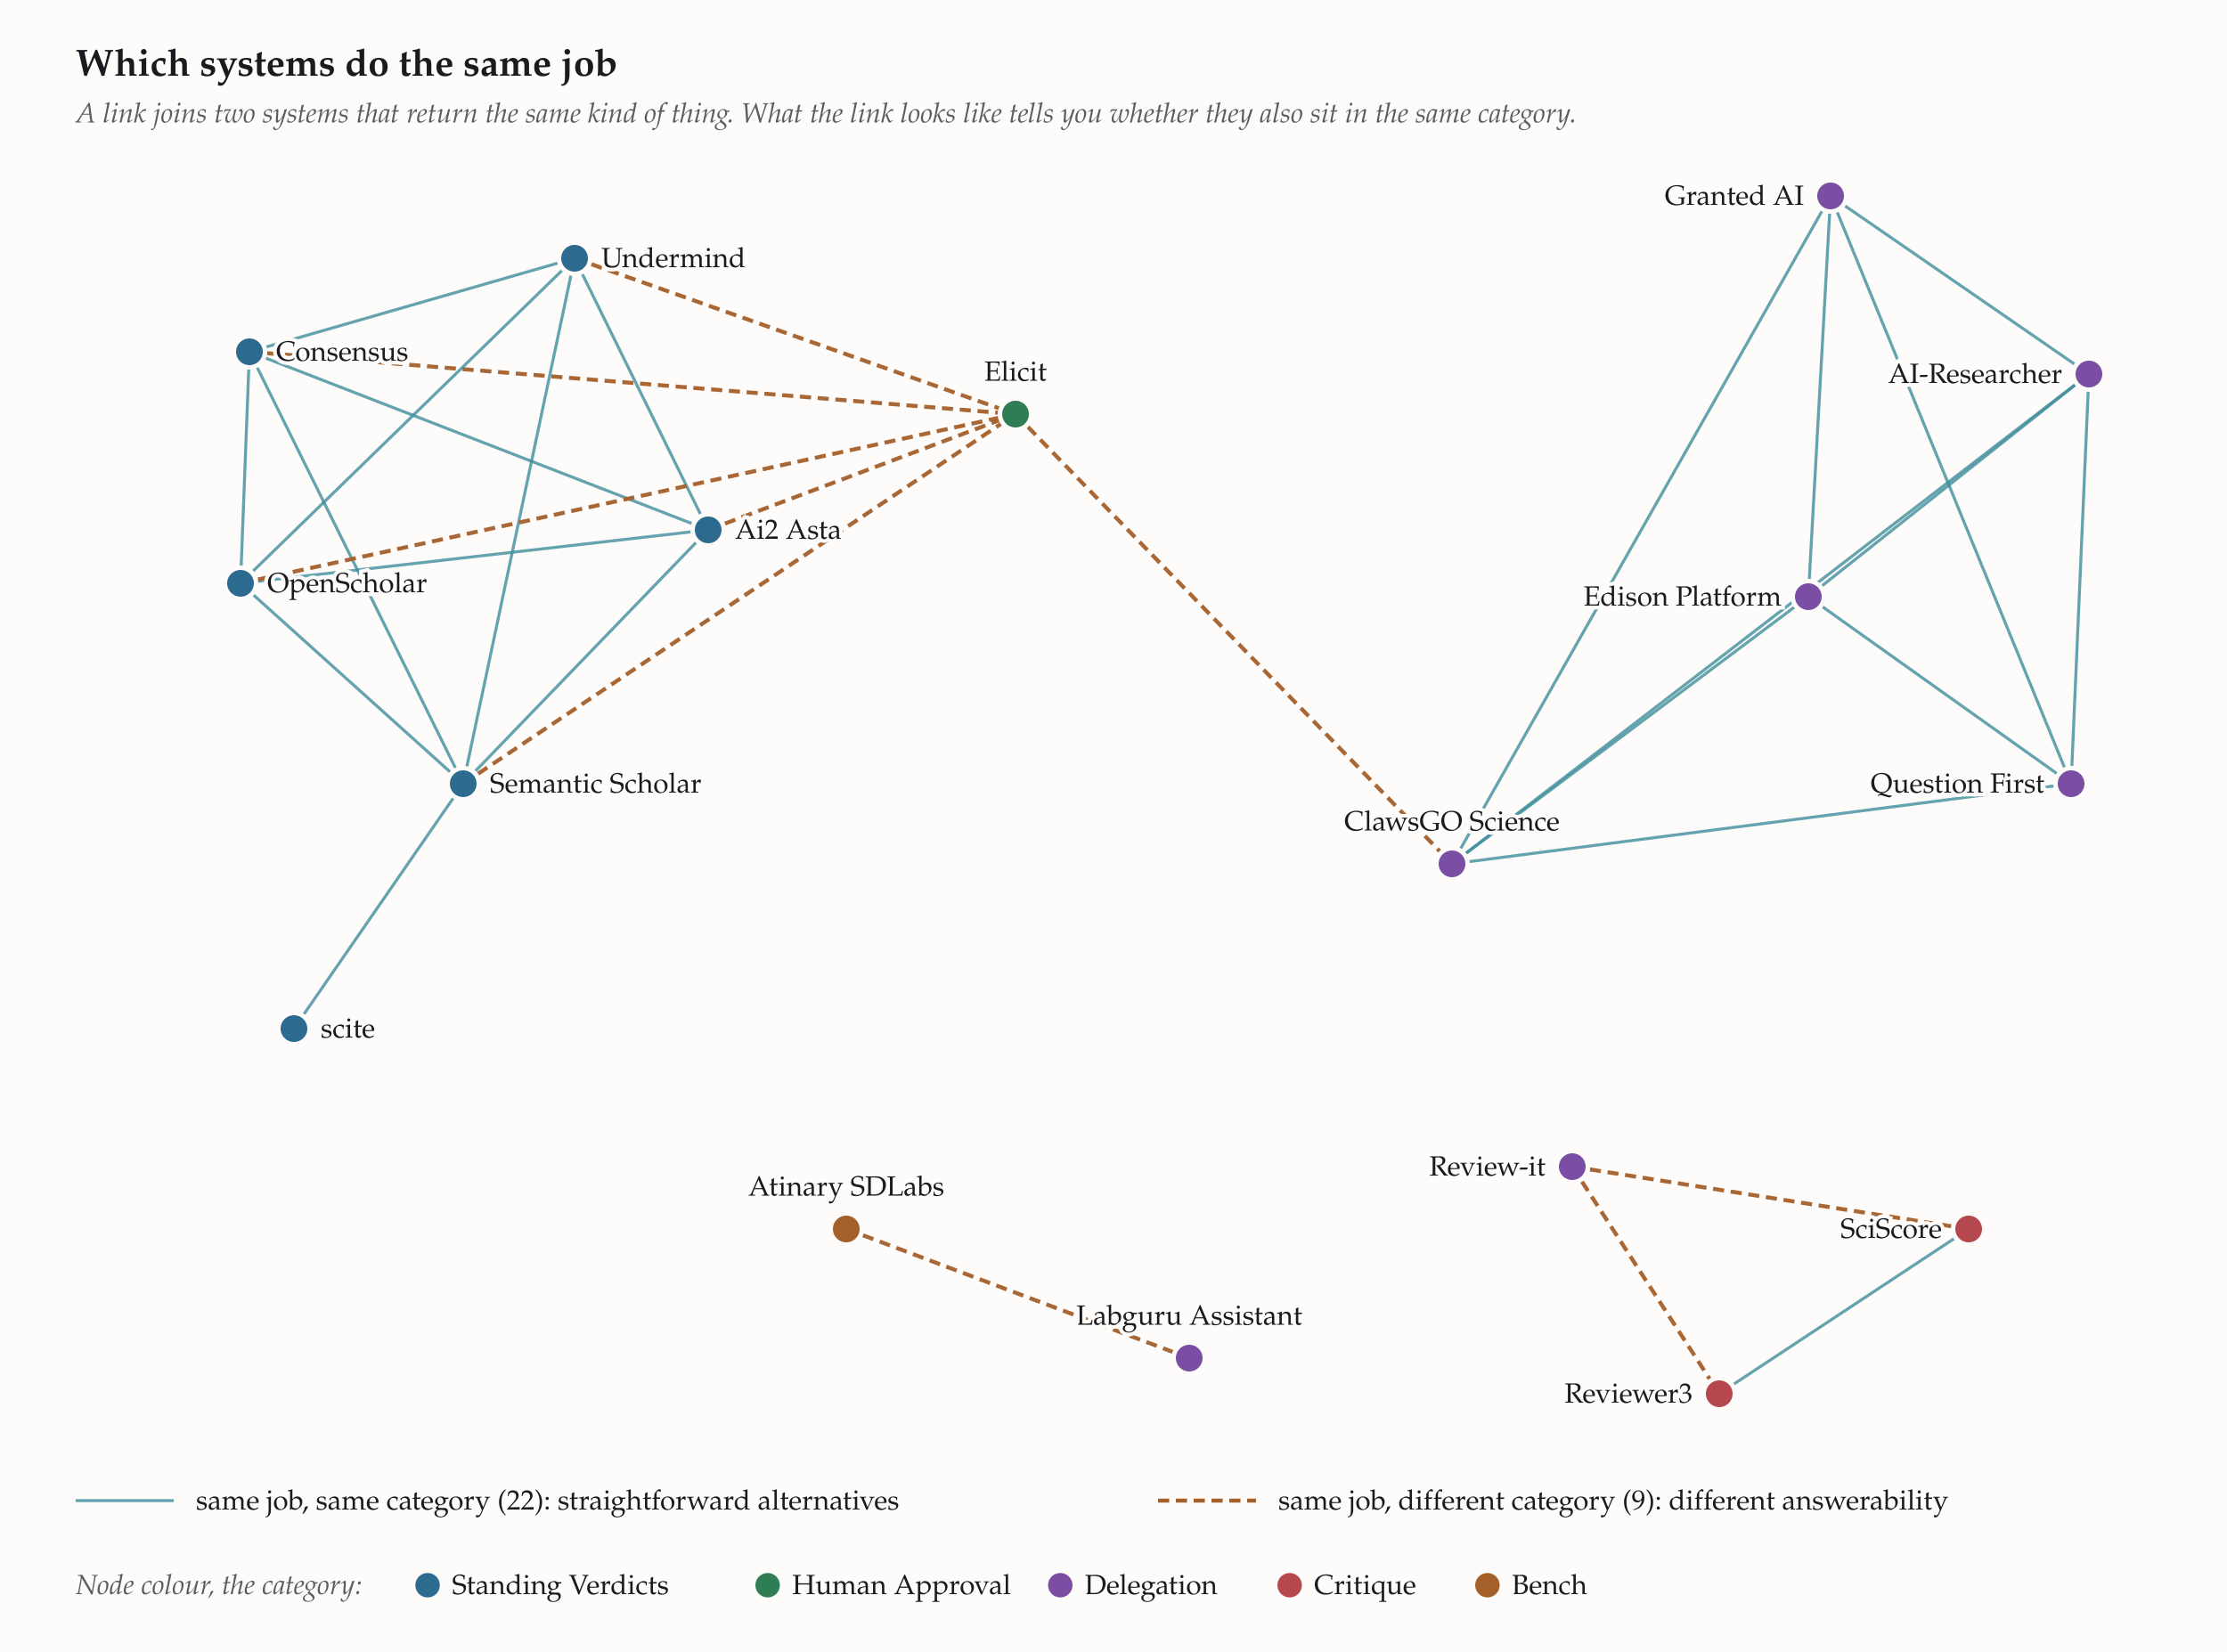
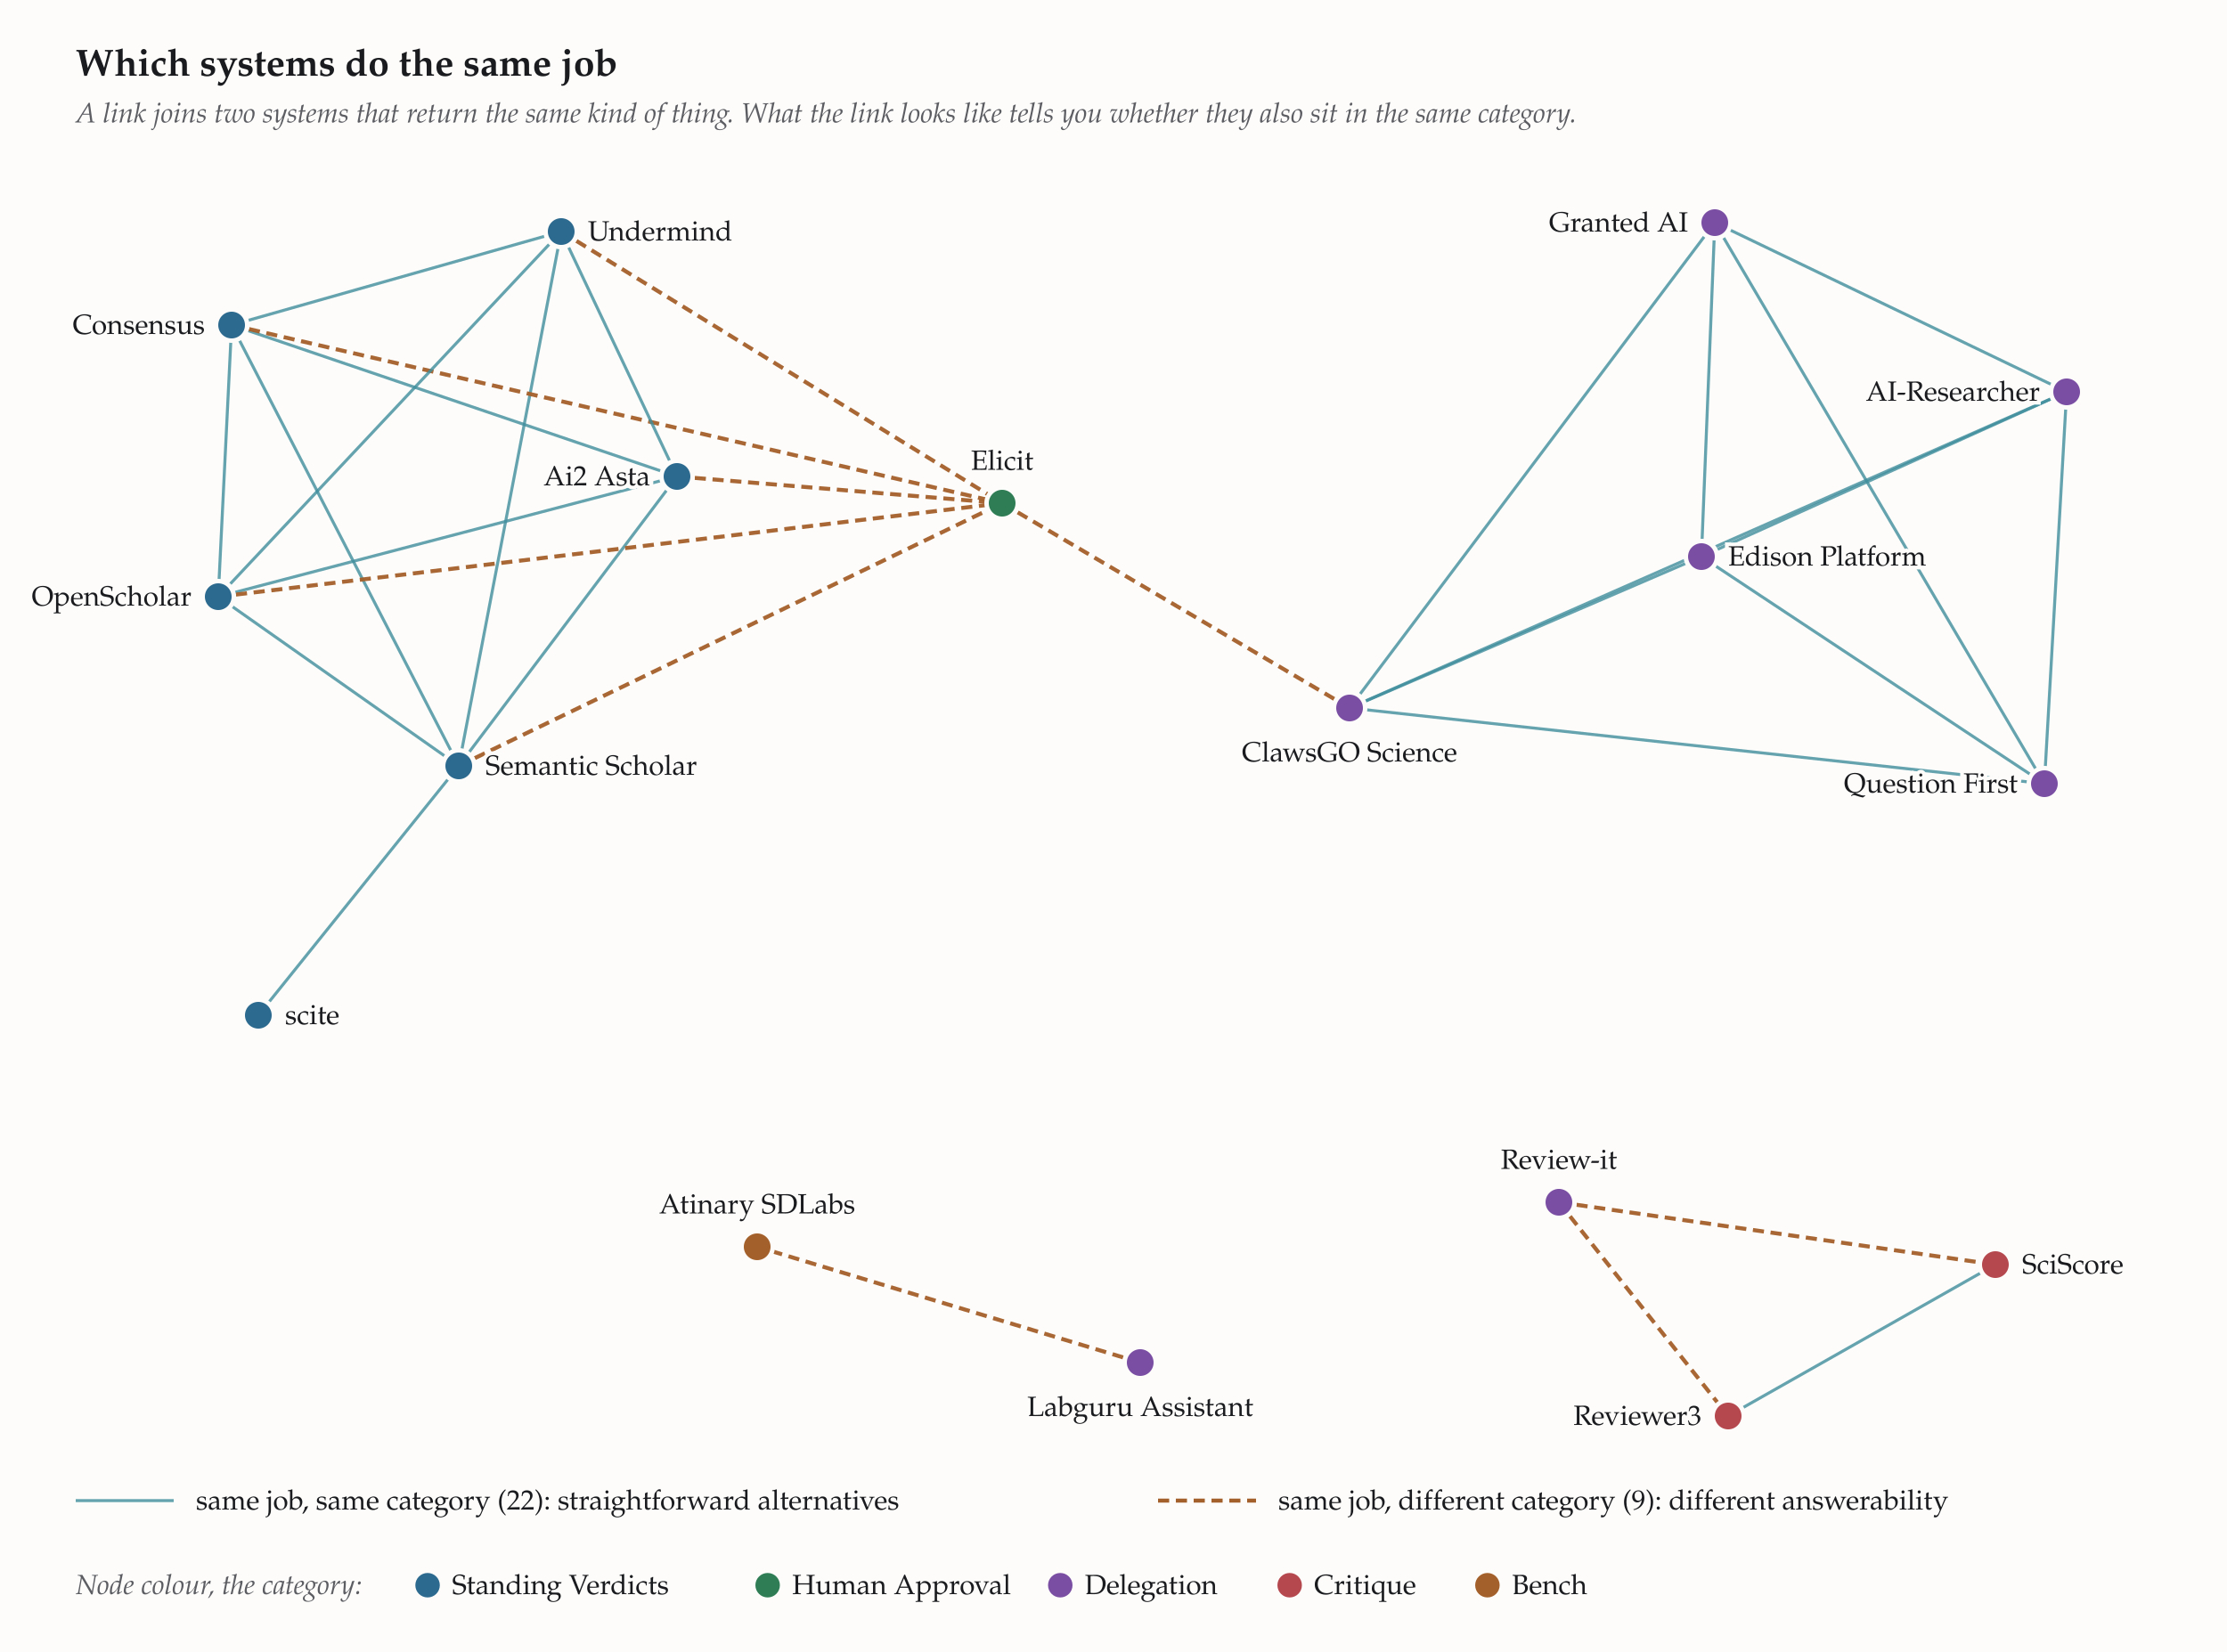
<svg xmlns="http://www.w3.org/2000/svg" width="1000" height="742" viewBox="0 0 1000 742" font-family="&quot;Iowan Old Style&quot;,&quot;Palatino Linotype&quot;,Palatino,&quot;Book Antiqua&quot;,Georgia,&quot;Times New Roman&quot;,serif" role="img" aria-labelledby="gt gd">
  <rect width="1000" height="742" fill="#fdfcfa" />
  <text x="34" y="34" font-size="17" font-weight="600" fill="#1a1b1e">Which systems do the same job</text>
  <text x="34" y="55" font-size="12.5" font-style="italic" fill="#5c5d63">A link joins two systems that return the same kind of thing. What the link looks like tells you whether they also sit in the same category.</text>
-   <line x1="112" y1="158" x2="258" y2="116" stroke="#3f8d9c" stroke-width="1.35" opacity="0.8" />
-   <line x1="112" y1="158" x2="318" y2="238" stroke="#3f8d9c" stroke-width="1.35" opacity="0.8" />
-   <line x1="112" y1="158" x2="108" y2="262" stroke="#3f8d9c" stroke-width="1.35" opacity="0.8" />
-   <line x1="112" y1="158" x2="208" y2="352" stroke="#3f8d9c" stroke-width="1.35" opacity="0.8" />
-   <line x1="112" y1="158" x2="456" y2="186" stroke="#a4602a" stroke-width="1.8" stroke-dasharray="5 3" opacity="0.95" />
-   <line x1="258" y1="116" x2="318" y2="238" stroke="#3f8d9c" stroke-width="1.35" opacity="0.8" />
-   <line x1="258" y1="116" x2="108" y2="262" stroke="#3f8d9c" stroke-width="1.35" opacity="0.8" />
-   <line x1="258" y1="116" x2="208" y2="352" stroke="#3f8d9c" stroke-width="1.35" opacity="0.8" />
-   <line x1="258" y1="116" x2="456" y2="186" stroke="#a4602a" stroke-width="1.8" stroke-dasharray="5 3" opacity="0.95" />
-   <line x1="318" y1="238" x2="108" y2="262" stroke="#3f8d9c" stroke-width="1.35" opacity="0.8" />
-   <line x1="318" y1="238" x2="208" y2="352" stroke="#3f8d9c" stroke-width="1.35" opacity="0.8" />
-   <line x1="318" y1="238" x2="456" y2="186" stroke="#a4602a" stroke-width="1.8" stroke-dasharray="5 3" opacity="0.95" />
-   <line x1="108" y1="262" x2="208" y2="352" stroke="#3f8d9c" stroke-width="1.35" opacity="0.8" />
-   <line x1="108" y1="262" x2="456" y2="186" stroke="#a4602a" stroke-width="1.8" stroke-dasharray="5 3" opacity="0.95" />
-   <line x1="208" y1="352" x2="132" y2="462" stroke="#3f8d9c" stroke-width="1.35" opacity="0.8" />
-   <line x1="208" y1="352" x2="456" y2="186" stroke="#a4602a" stroke-width="1.8" stroke-dasharray="5 3" opacity="0.95" />
-   <line x1="456" y1="186" x2="652" y2="388" stroke="#a4602a" stroke-width="1.8" stroke-dasharray="5 3" opacity="0.95" />
-   <line x1="652" y1="388" x2="822" y2="88" stroke="#3f8d9c" stroke-width="1.35" opacity="0.8" />
-   <line x1="652" y1="388" x2="938" y2="168" stroke="#3f8d9c" stroke-width="1.35" opacity="0.8" />
-   <line x1="652" y1="388" x2="812" y2="268" stroke="#3f8d9c" stroke-width="1.35" opacity="0.8" />
-   <line x1="652" y1="388" x2="930" y2="352" stroke="#3f8d9c" stroke-width="1.35" opacity="0.8" />
-   <line x1="822" y1="88" x2="938" y2="168" stroke="#3f8d9c" stroke-width="1.35" opacity="0.8" />
-   <line x1="822" y1="88" x2="812" y2="268" stroke="#3f8d9c" stroke-width="1.35" opacity="0.8" />
-   <line x1="822" y1="88" x2="930" y2="352" stroke="#3f8d9c" stroke-width="1.35" opacity="0.8" />
-   <line x1="938" y1="168" x2="812" y2="268" stroke="#3f8d9c" stroke-width="1.35" opacity="0.8" />
-   <line x1="938" y1="168" x2="930" y2="352" stroke="#3f8d9c" stroke-width="1.35" opacity="0.8" />
-   <line x1="812" y1="268" x2="930" y2="352" stroke="#3f8d9c" stroke-width="1.35" opacity="0.8" />
-   <line x1="706" y1="524" x2="884" y2="552" stroke="#a4602a" stroke-width="1.8" stroke-dasharray="5 3" opacity="0.95" />
-   <line x1="706" y1="524" x2="772" y2="626" stroke="#a4602a" stroke-width="1.8" stroke-dasharray="5 3" opacity="0.95" />
-   <line x1="884" y1="552" x2="772" y2="626" stroke="#3f8d9c" stroke-width="1.35" opacity="0.8" />
-   <line x1="380" y1="552" x2="534" y2="610" stroke="#a4602a" stroke-width="1.8" stroke-dasharray="5 3" opacity="0.95" />
-   <circle cx="112" cy="158" r="7" fill="#2d6a8f" stroke="#fdfcfa" stroke-width="2" />
-   <text x="124" y="162" font-size="12.5" text-anchor="start" fill="#1a1b1e" stroke="#fdfcfa" stroke-width="3.4" paint-order="stroke">Consensus</text>
-   <circle cx="258" cy="116" r="7" fill="#2d6a8f" stroke="#fdfcfa" stroke-width="2" />
-   <text x="270" y="120" font-size="12.5" text-anchor="start" fill="#1a1b1e" stroke="#fdfcfa" stroke-width="3.4" paint-order="stroke">Undermind</text>
-   <circle cx="318" cy="238" r="7" fill="#2d6a8f" stroke="#fdfcfa" stroke-width="2" />
-   <text x="330" y="242" font-size="12.5" text-anchor="start" fill="#1a1b1e" stroke="#fdfcfa" stroke-width="3.4" paint-order="stroke">Ai2 Asta</text>
-   <circle cx="108" cy="262" r="7" fill="#2d6a8f" stroke="#fdfcfa" stroke-width="2" />
-   <text x="120" y="266" font-size="12.5" text-anchor="start" fill="#1a1b1e" stroke="#fdfcfa" stroke-width="3.4" paint-order="stroke">OpenScholar</text>
-   <circle cx="208" cy="352" r="7" fill="#2d6a8f" stroke="#fdfcfa" stroke-width="2" />
-   <text x="220" y="356" font-size="12.5" text-anchor="start" fill="#1a1b1e" stroke="#fdfcfa" stroke-width="3.4" paint-order="stroke">Semantic Scholar</text>
-   <circle cx="132" cy="462" r="7" fill="#2d6a8f" stroke="#fdfcfa" stroke-width="2" />
-   <text x="144" y="466" font-size="12.5" text-anchor="start" fill="#1a1b1e" stroke="#fdfcfa" stroke-width="3.4" paint-order="stroke">scite</text>
-   <circle cx="456" cy="186" r="7" fill="#2f7d55" stroke="#fdfcfa" stroke-width="2" />
-   <text x="456" y="171" font-size="12.5" text-anchor="middle" fill="#1a1b1e" stroke="#fdfcfa" stroke-width="3.4" paint-order="stroke">Elicit</text>
-   <circle cx="652" cy="388" r="7" fill="#7a4fa3" stroke="#fdfcfa" stroke-width="2" />
-   <text x="652" y="373" font-size="12.5" text-anchor="middle" fill="#1a1b1e" stroke="#fdfcfa" stroke-width="3.4" paint-order="stroke">ClawsGO Science</text>
-   <circle cx="822" cy="88" r="7" fill="#7a4fa3" stroke="#fdfcfa" stroke-width="2" />
-   <text x="810" y="92" font-size="12.5" text-anchor="end" fill="#1a1b1e" stroke="#fdfcfa" stroke-width="3.4" paint-order="stroke">Granted AI</text>
-   <circle cx="938" cy="168" r="7" fill="#7a4fa3" stroke="#fdfcfa" stroke-width="2" />
-   <text x="926" y="172" font-size="12.5" text-anchor="end" fill="#1a1b1e" stroke="#fdfcfa" stroke-width="3.4" paint-order="stroke">AI-Researcher</text>
-   <circle cx="812" cy="268" r="7" fill="#7a4fa3" stroke="#fdfcfa" stroke-width="2" />
-   <text x="800" y="272" font-size="12.5" text-anchor="end" fill="#1a1b1e" stroke="#fdfcfa" stroke-width="3.4" paint-order="stroke">Edison Platform</text>
-   <circle cx="930" cy="352" r="7" fill="#7a4fa3" stroke="#fdfcfa" stroke-width="2" />
-   <text x="918" y="356" font-size="12.5" text-anchor="end" fill="#1a1b1e" stroke="#fdfcfa" stroke-width="3.4" paint-order="stroke">Question First</text>
-   <circle cx="706" cy="524" r="7" fill="#7a4fa3" stroke="#fdfcfa" stroke-width="2" />
-   <text x="694" y="528" font-size="12.5" text-anchor="end" fill="#1a1b1e" stroke="#fdfcfa" stroke-width="3.4" paint-order="stroke">Review-it</text>
-   <circle cx="884" cy="552" r="7" fill="#b5484f" stroke="#fdfcfa" stroke-width="2" />
-   <text x="872" y="556" font-size="12.5" text-anchor="end" fill="#1a1b1e" stroke="#fdfcfa" stroke-width="3.4" paint-order="stroke">SciScore</text>
-   <circle cx="772" cy="626" r="7" fill="#b5484f" stroke="#fdfcfa" stroke-width="2" />
-   <text x="760" y="630" font-size="12.5" text-anchor="end" fill="#1a1b1e" stroke="#fdfcfa" stroke-width="3.4" paint-order="stroke">Reviewer3</text>
-   <circle cx="380" cy="552" r="7" fill="#a4602a" stroke="#fdfcfa" stroke-width="2" />
-   <text x="380" y="537" font-size="12.5" text-anchor="middle" fill="#1a1b1e" stroke="#fdfcfa" stroke-width="3.4" paint-order="stroke">Atinary SDLabs</text>
-   <circle cx="534" cy="610" r="7" fill="#7a4fa3" stroke="#fdfcfa" stroke-width="2" />
-   <text x="534" y="595" font-size="12.5" text-anchor="middle" fill="#1a1b1e" stroke="#fdfcfa" stroke-width="3.4" paint-order="stroke">Labguru Assistant</text>
+   <line x1="606" y1="318" x2="764" y2="250" stroke="#3f8d9c" stroke-width="1.35" opacity="0.8" />
+   <line x1="606" y1="318" x2="918" y2="352" stroke="#3f8d9c" stroke-width="1.35" opacity="0.8" />
+   <line x1="606" y1="318" x2="770" y2="100" stroke="#3f8d9c" stroke-width="1.35" opacity="0.8" />
+   <line x1="606" y1="318" x2="928" y2="176" stroke="#3f8d9c" stroke-width="1.35" opacity="0.8" />
+   <line x1="606" y1="318" x2="450" y2="226" stroke="#a4602a" stroke-width="1.8" stroke-dasharray="5 3" opacity="0.95" />
+   <line x1="764" y1="250" x2="918" y2="352" stroke="#3f8d9c" stroke-width="1.35" opacity="0.8" />
+   <line x1="764" y1="250" x2="770" y2="100" stroke="#3f8d9c" stroke-width="1.35" opacity="0.8" />
+   <line x1="764" y1="250" x2="928" y2="176" stroke="#3f8d9c" stroke-width="1.35" opacity="0.8" />
+   <line x1="918" y1="352" x2="770" y2="100" stroke="#3f8d9c" stroke-width="1.35" opacity="0.8" />
+   <line x1="918" y1="352" x2="928" y2="176" stroke="#3f8d9c" stroke-width="1.35" opacity="0.8" />
+   <line x1="700" y1="540" x2="896" y2="568" stroke="#a4602a" stroke-width="1.8" stroke-dasharray="5 3" opacity="0.95" />
+   <line x1="700" y1="540" x2="776" y2="636" stroke="#a4602a" stroke-width="1.8" stroke-dasharray="5 3" opacity="0.95" />
+   <line x1="770" y1="100" x2="928" y2="176" stroke="#3f8d9c" stroke-width="1.35" opacity="0.8" />
+   <line x1="512" y1="612" x2="340" y2="560" stroke="#a4602a" stroke-width="1.8" stroke-dasharray="5 3" opacity="0.95" />
+   <line x1="206" y1="344" x2="104" y2="146" stroke="#3f8d9c" stroke-width="1.35" opacity="0.8" />
+   <line x1="206" y1="344" x2="252" y2="104" stroke="#3f8d9c" stroke-width="1.35" opacity="0.8" />
+   <line x1="206" y1="344" x2="304" y2="214" stroke="#3f8d9c" stroke-width="1.35" opacity="0.8" />
+   <line x1="206" y1="344" x2="98" y2="268" stroke="#3f8d9c" stroke-width="1.35" opacity="0.8" />
+   <line x1="206" y1="344" x2="116" y2="456" stroke="#3f8d9c" stroke-width="1.35" opacity="0.8" />
+   <line x1="206" y1="344" x2="450" y2="226" stroke="#a4602a" stroke-width="1.8" stroke-dasharray="5 3" opacity="0.95" />
+   <line x1="104" y1="146" x2="252" y2="104" stroke="#3f8d9c" stroke-width="1.35" opacity="0.8" />
+   <line x1="104" y1="146" x2="304" y2="214" stroke="#3f8d9c" stroke-width="1.35" opacity="0.8" />
+   <line x1="104" y1="146" x2="98" y2="268" stroke="#3f8d9c" stroke-width="1.35" opacity="0.8" />
+   <line x1="104" y1="146" x2="450" y2="226" stroke="#a4602a" stroke-width="1.8" stroke-dasharray="5 3" opacity="0.95" />
+   <line x1="252" y1="104" x2="304" y2="214" stroke="#3f8d9c" stroke-width="1.35" opacity="0.8" />
+   <line x1="252" y1="104" x2="98" y2="268" stroke="#3f8d9c" stroke-width="1.35" opacity="0.8" />
+   <line x1="252" y1="104" x2="450" y2="226" stroke="#a4602a" stroke-width="1.8" stroke-dasharray="5 3" opacity="0.95" />
+   <line x1="304" y1="214" x2="98" y2="268" stroke="#3f8d9c" stroke-width="1.35" opacity="0.8" />
+   <line x1="304" y1="214" x2="450" y2="226" stroke="#a4602a" stroke-width="1.8" stroke-dasharray="5 3" opacity="0.95" />
+   <line x1="98" y1="268" x2="450" y2="226" stroke="#a4602a" stroke-width="1.8" stroke-dasharray="5 3" opacity="0.95" />
+   <line x1="896" y1="568" x2="776" y2="636" stroke="#3f8d9c" stroke-width="1.35" opacity="0.8" />
+   <circle cx="606" cy="318" r="7" fill="#7a4fa3" stroke="#fdfcfa" stroke-width="2" />
+   <text x="606" y="342" font-size="12.5" text-anchor="middle" fill="#1a1b1e" stroke="#fdfcfa" stroke-width="3.4" paint-order="stroke">ClawsGO Science</text>
+   <circle cx="764" cy="250" r="7" fill="#7a4fa3" stroke="#fdfcfa" stroke-width="2" />
+   <text x="776" y="254" font-size="12.5" text-anchor="start" fill="#1a1b1e" stroke="#fdfcfa" stroke-width="3.4" paint-order="stroke">Edison Platform</text>
+   <circle cx="918" cy="352" r="7" fill="#7a4fa3" stroke="#fdfcfa" stroke-width="2" />
+   <text x="906" y="356" font-size="12.5" text-anchor="end" fill="#1a1b1e" stroke="#fdfcfa" stroke-width="3.4" paint-order="stroke">Question First</text>
+   <circle cx="700" cy="540" r="7" fill="#7a4fa3" stroke="#fdfcfa" stroke-width="2" />
+   <text x="700" y="525" font-size="12.5" text-anchor="middle" fill="#1a1b1e" stroke="#fdfcfa" stroke-width="3.4" paint-order="stroke">Review-it</text>
+   <circle cx="770" cy="100" r="7" fill="#7a4fa3" stroke="#fdfcfa" stroke-width="2" />
+   <text x="758" y="104" font-size="12.5" text-anchor="end" fill="#1a1b1e" stroke="#fdfcfa" stroke-width="3.4" paint-order="stroke">Granted AI</text>
+   <circle cx="512" cy="612" r="7" fill="#7a4fa3" stroke="#fdfcfa" stroke-width="2" />
+   <text x="512" y="636" font-size="12.5" text-anchor="middle" fill="#1a1b1e" stroke="#fdfcfa" stroke-width="3.4" paint-order="stroke">Labguru Assistant</text>
+   <circle cx="928" cy="176" r="7" fill="#7a4fa3" stroke="#fdfcfa" stroke-width="2" />
+   <text x="916" y="180" font-size="12.5" text-anchor="end" fill="#1a1b1e" stroke="#fdfcfa" stroke-width="3.4" paint-order="stroke">AI-Researcher</text>
+   <circle cx="206" cy="344" r="7" fill="#2d6a8f" stroke="#fdfcfa" stroke-width="2" />
+   <text x="218" y="348" font-size="12.5" text-anchor="start" fill="#1a1b1e" stroke="#fdfcfa" stroke-width="3.4" paint-order="stroke">Semantic Scholar</text>
+   <circle cx="104" cy="146" r="7" fill="#2d6a8f" stroke="#fdfcfa" stroke-width="2" />
+   <text x="92" y="150" font-size="12.5" text-anchor="end" fill="#1a1b1e" stroke="#fdfcfa" stroke-width="3.4" paint-order="stroke">Consensus</text>
+   <circle cx="252" cy="104" r="7" fill="#2d6a8f" stroke="#fdfcfa" stroke-width="2" />
+   <text x="264" y="108" font-size="12.5" text-anchor="start" fill="#1a1b1e" stroke="#fdfcfa" stroke-width="3.4" paint-order="stroke">Undermind</text>
+   <circle cx="304" cy="214" r="7" fill="#2d6a8f" stroke="#fdfcfa" stroke-width="2" />
+   <text x="292" y="218" font-size="12.5" text-anchor="end" fill="#1a1b1e" stroke="#fdfcfa" stroke-width="3.4" paint-order="stroke">Ai2 Asta</text>
+   <circle cx="98" cy="268" r="7" fill="#2d6a8f" stroke="#fdfcfa" stroke-width="2" />
+   <text x="86" y="272" font-size="12.5" text-anchor="end" fill="#1a1b1e" stroke="#fdfcfa" stroke-width="3.4" paint-order="stroke">OpenScholar</text>
+   <circle cx="116" cy="456" r="7" fill="#2d6a8f" stroke="#fdfcfa" stroke-width="2" />
+   <text x="128" y="460" font-size="12.5" text-anchor="start" fill="#1a1b1e" stroke="#fdfcfa" stroke-width="3.4" paint-order="stroke">scite</text>
+   <circle cx="450" cy="226" r="7" fill="#2f7d55" stroke="#fdfcfa" stroke-width="2" />
+   <text x="450" y="211" font-size="12.5" text-anchor="middle" fill="#1a1b1e" stroke="#fdfcfa" stroke-width="3.4" paint-order="stroke">Elicit</text>
+   <circle cx="896" cy="568" r="7" fill="#b5484f" stroke="#fdfcfa" stroke-width="2" />
+   <text x="908" y="572" font-size="12.5" text-anchor="start" fill="#1a1b1e" stroke="#fdfcfa" stroke-width="3.4" paint-order="stroke">SciScore</text>
+   <circle cx="776" cy="636" r="7" fill="#b5484f" stroke="#fdfcfa" stroke-width="2" />
+   <text x="764" y="640" font-size="12.5" text-anchor="end" fill="#1a1b1e" stroke="#fdfcfa" stroke-width="3.4" paint-order="stroke">Reviewer3</text>
+   <circle cx="340" cy="560" r="7" fill="#a4602a" stroke="#fdfcfa" stroke-width="2" />
+   <text x="340" y="545" font-size="12.5" text-anchor="middle" fill="#1a1b1e" stroke="#fdfcfa" stroke-width="3.4" paint-order="stroke">Atinary SDLabs</text>
  <line x1="34" y1="674" x2="78" y2="674" stroke="#3f8d9c" stroke-width="1.35" opacity="0.8" />
  <text x="88" y="678" font-size="12.5" fill="#1a1b1e">same job, same category (22): straightforward alternatives</text>
  <line x1="520" y1="674" x2="564" y2="674" stroke="#a4602a" stroke-width="1.8" stroke-dasharray="5 3" />
  <text x="574" y="678" font-size="12.5" fill="#1a1b1e">same job, different category (9): different answerability</text>
  <text x="34" y="716" font-size="12.5" font-style="italic" fill="#5c5d63">Node colour, the category:</text>
  <circle cx="192" cy="712" r="5.5" fill="#2d6a8f" />
  <text x="203" y="716" font-size="12.5" fill="#1a1b1e">Standing Verdicts</text>
  <circle cx="344.7" cy="712" r="5.5" fill="#2f7d55" />
  <text x="355.7" y="716" font-size="12.5" fill="#1a1b1e">Human Approval</text>
  <circle cx="476.1" cy="712" r="5.5" fill="#7a4fa3" />
  <text x="487.1" y="716" font-size="12.5" fill="#1a1b1e">Delegation</text>
  <circle cx="579.1" cy="712" r="5.5" fill="#b5484f" />
  <text x="590.1" y="716" font-size="12.5" fill="#1a1b1e">Critique</text>
  <circle cx="667.9" cy="712" r="5.5" fill="#a4602a" />
  <text x="678.9" y="716" font-size="12.5" fill="#1a1b1e">Bench</text>
</svg>
